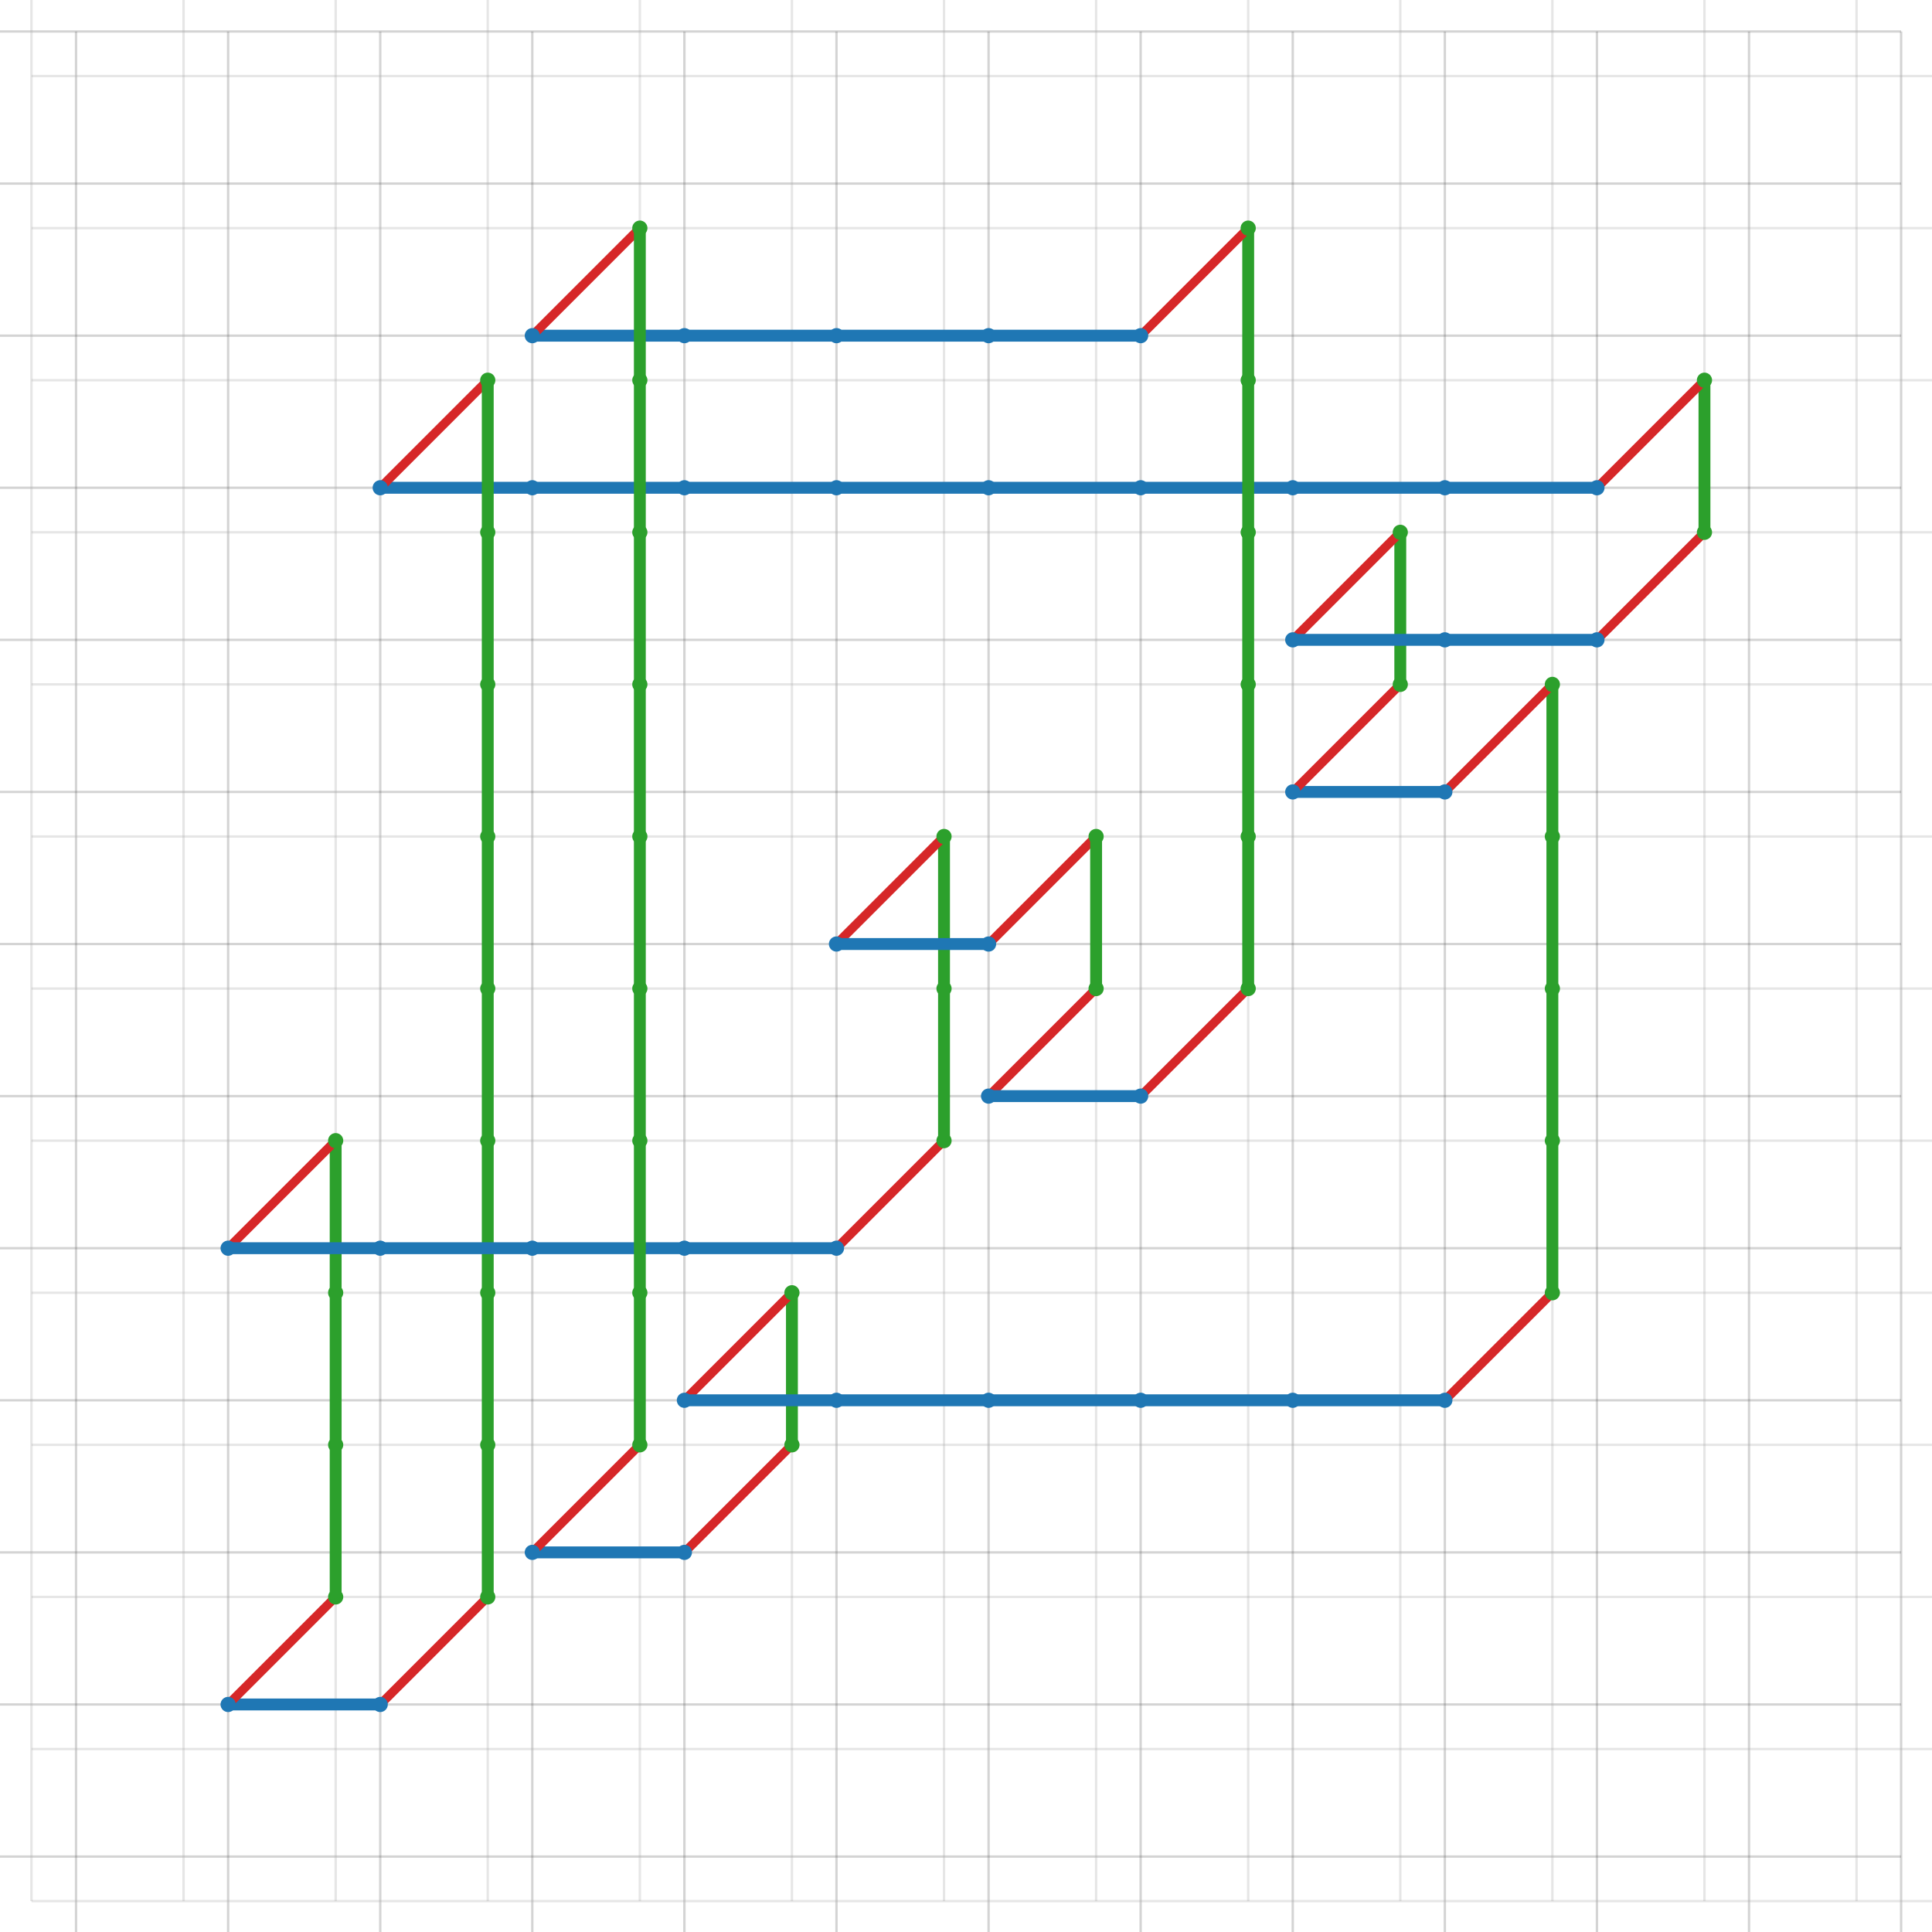
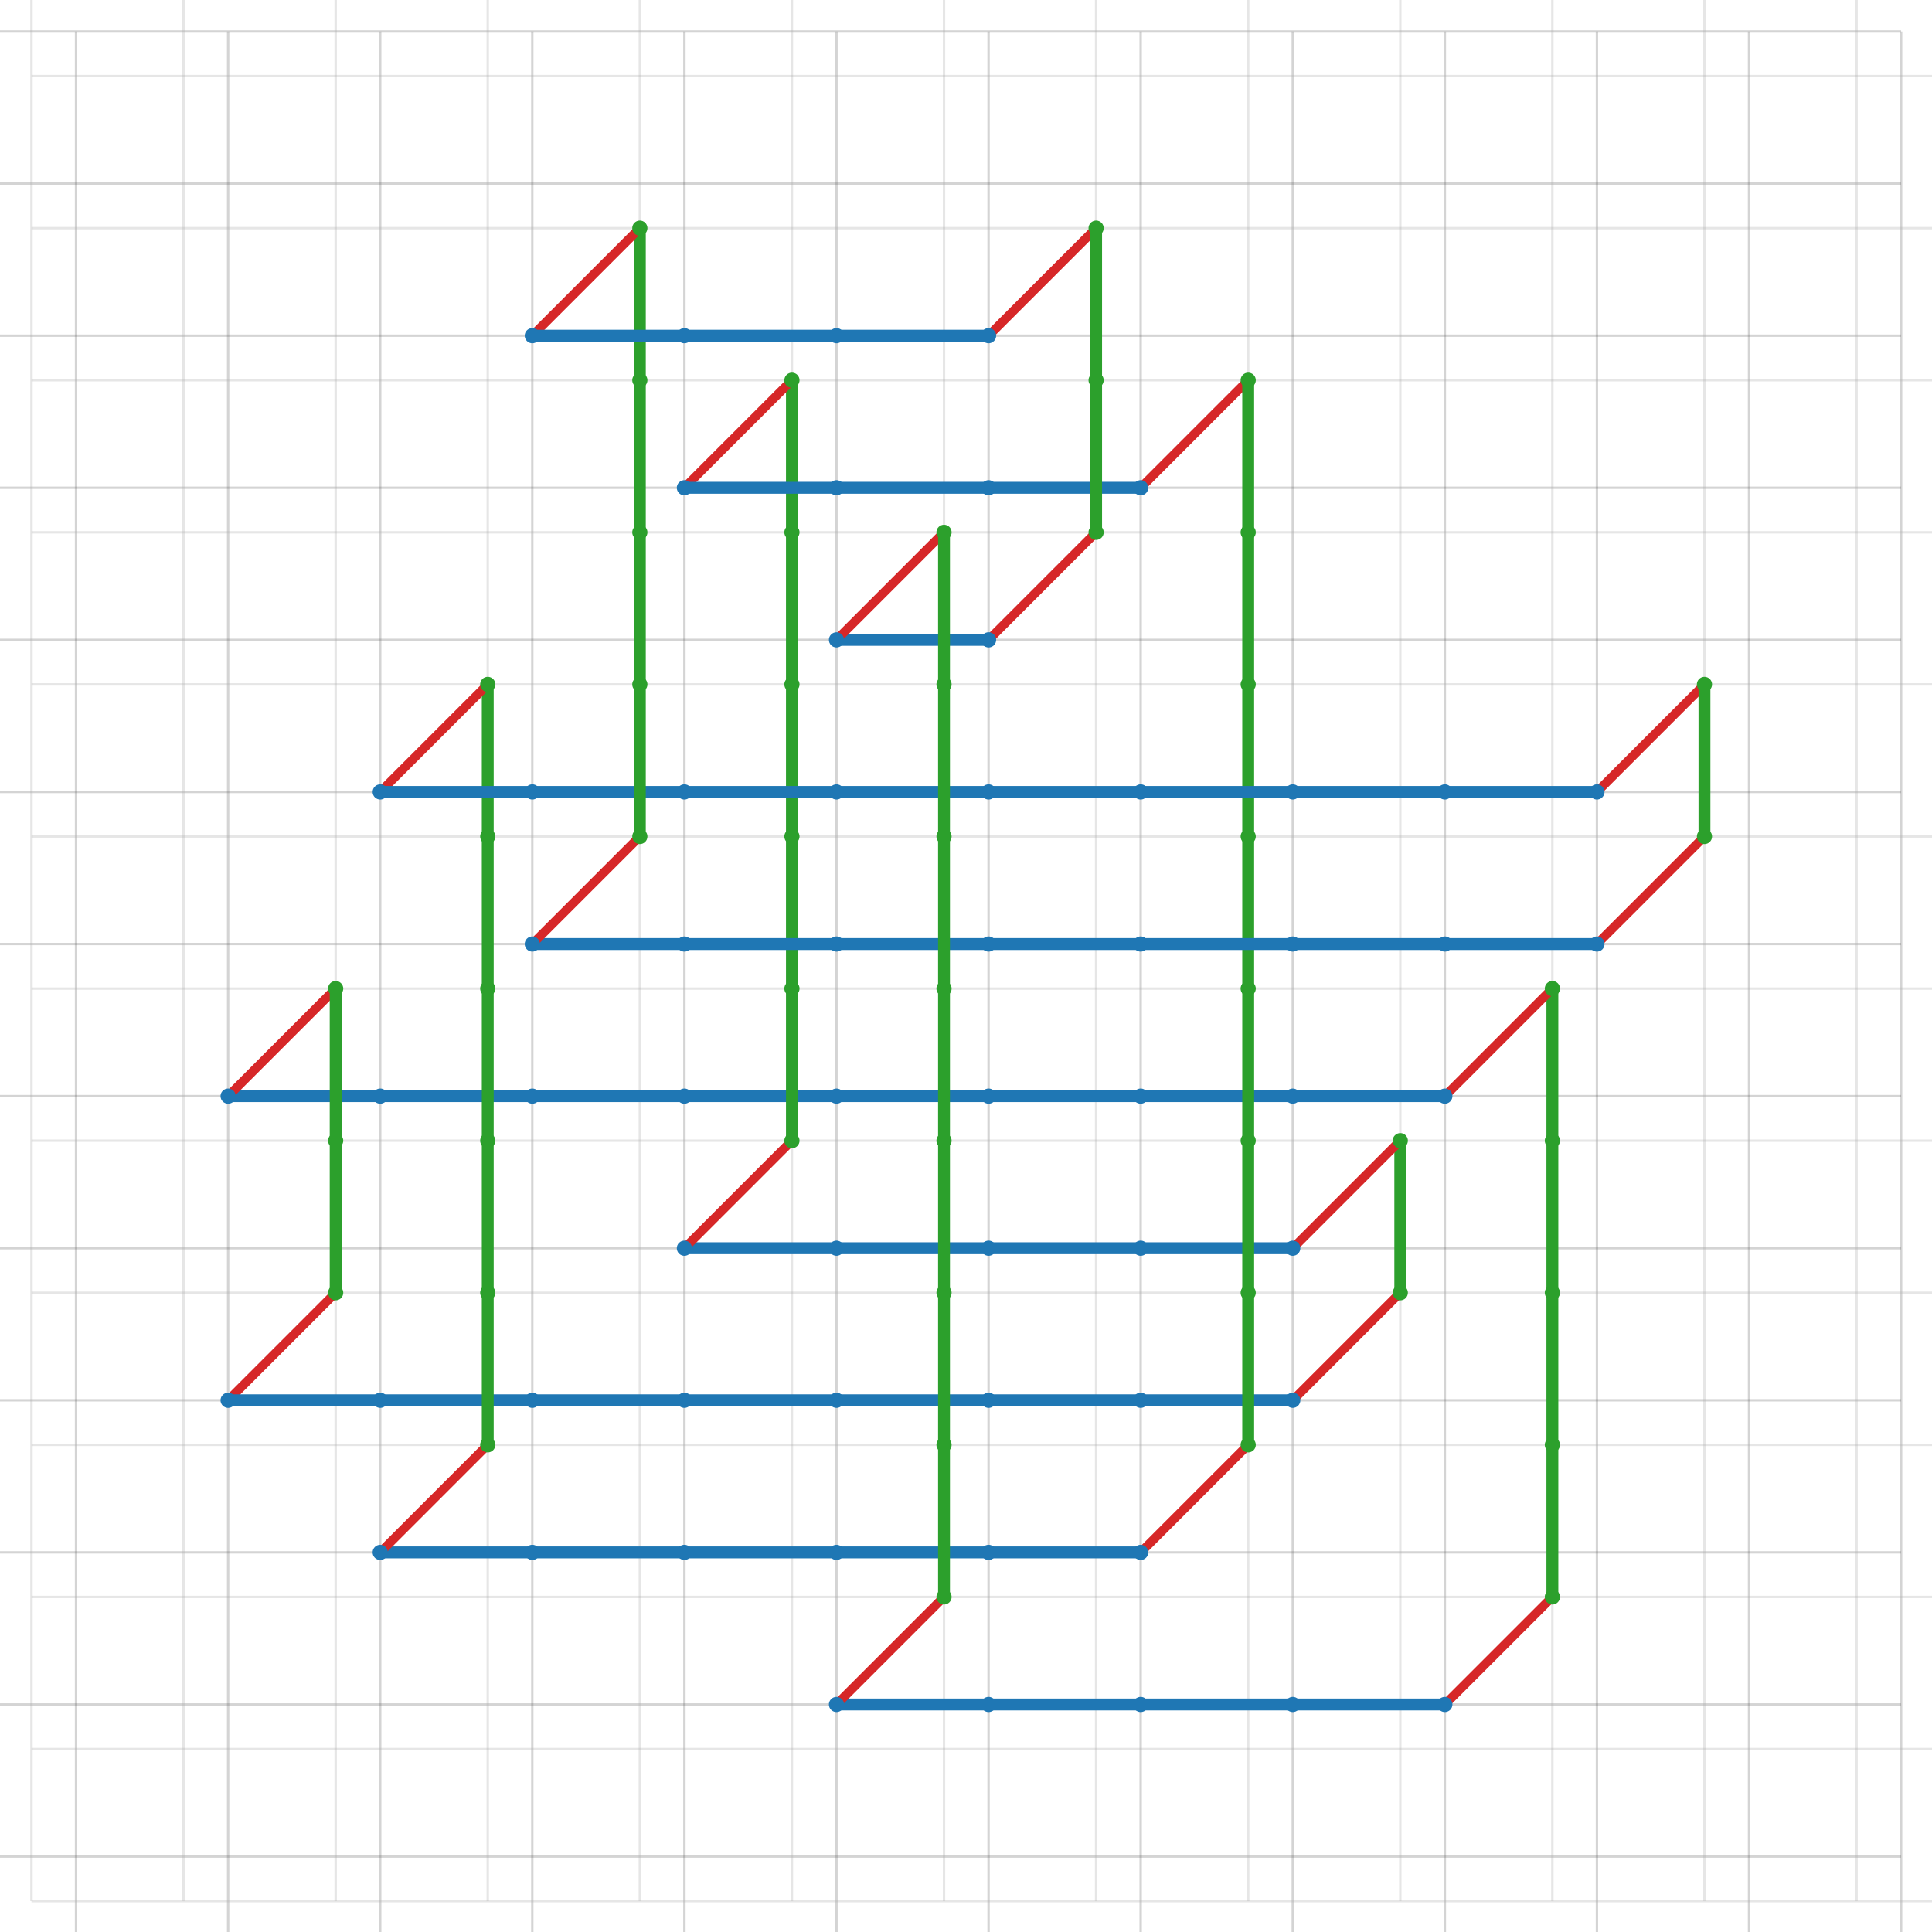
<svg xmlns="http://www.w3.org/2000/svg" width="813" height="813" viewBox="0 0 813 813">
  <rect width="100%" height="100%" fill="white" />
  <line x1="-32.00" y1="845.25" x2="-32.00" y2="13.25" stroke="#555" stroke-width="1" opacity="0.25" />
  <line x1="32.00" y1="845.25" x2="32.00" y2="13.25" stroke="#555" stroke-width="1" opacity="0.25" />
  <line x1="96.00" y1="845.25" x2="96.00" y2="13.25" stroke="#555" stroke-width="1" opacity="0.25" />
  <line x1="160.00" y1="845.25" x2="160.00" y2="13.25" stroke="#555" stroke-width="1" opacity="0.25" />
  <line x1="224.00" y1="845.25" x2="224.00" y2="13.25" stroke="#555" stroke-width="1" opacity="0.25" />
  <line x1="288.00" y1="845.25" x2="288.00" y2="13.25" stroke="#555" stroke-width="1" opacity="0.25" />
  <line x1="352.00" y1="845.25" x2="352.00" y2="13.25" stroke="#555" stroke-width="1" opacity="0.25" />
  <line x1="416.00" y1="845.25" x2="416.00" y2="13.25" stroke="#555" stroke-width="1" opacity="0.25" />
  <line x1="480.00" y1="845.25" x2="480.00" y2="13.25" stroke="#555" stroke-width="1" opacity="0.25" />
  <line x1="544.00" y1="845.25" x2="544.00" y2="13.25" stroke="#555" stroke-width="1" opacity="0.25" />
  <line x1="608.00" y1="845.25" x2="608.00" y2="13.25" stroke="#555" stroke-width="1" opacity="0.25" />
  <line x1="672.00" y1="845.25" x2="672.00" y2="13.25" stroke="#555" stroke-width="1" opacity="0.25" />
  <line x1="736.00" y1="845.25" x2="736.00" y2="13.25" stroke="#555" stroke-width="1" opacity="0.25" />
  <line x1="800.00" y1="845.25" x2="800.00" y2="13.25" stroke="#555" stroke-width="1" opacity="0.25" />
  <line x1="-32.00" y1="845.25" x2="800.00" y2="845.25" stroke="#555" stroke-width="1" opacity="0.25" />
  <line x1="-32.00" y1="781.25" x2="800.00" y2="781.25" stroke="#555" stroke-width="1" opacity="0.25" />
  <line x1="-32.00" y1="717.25" x2="800.00" y2="717.25" stroke="#555" stroke-width="1" opacity="0.25" />
  <line x1="-32.00" y1="653.25" x2="800.00" y2="653.25" stroke="#555" stroke-width="1" opacity="0.25" />
  <line x1="-32.00" y1="589.25" x2="800.00" y2="589.25" stroke="#555" stroke-width="1" opacity="0.25" />
  <line x1="-32.00" y1="525.25" x2="800.00" y2="525.25" stroke="#555" stroke-width="1" opacity="0.25" />
  <line x1="-32.00" y1="461.25" x2="800.00" y2="461.25" stroke="#555" stroke-width="1" opacity="0.25" />
  <line x1="-32.00" y1="397.25" x2="800.00" y2="397.25" stroke="#555" stroke-width="1" opacity="0.25" />
  <line x1="-32.00" y1="333.25" x2="800.00" y2="333.25" stroke="#555" stroke-width="1" opacity="0.25" />
  <line x1="-32.00" y1="269.25" x2="800.00" y2="269.25" stroke="#555" stroke-width="1" opacity="0.25" />
  <line x1="-32.00" y1="205.25" x2="800.00" y2="205.25" stroke="#555" stroke-width="1" opacity="0.25" />
  <line x1="-32.00" y1="141.25" x2="800.00" y2="141.25" stroke="#555" stroke-width="1" opacity="0.25" />
  <line x1="-32.00" y1="77.25" x2="800.00" y2="77.25" stroke="#555" stroke-width="1" opacity="0.25" />
  <line x1="-32.00" y1="13.25" x2="800.00" y2="13.25" stroke="#555" stroke-width="1" opacity="0.25" />
  <line x1="13.25" y1="800.00" x2="13.25" y2="-32.00" stroke="#aaa" stroke-width="1" opacity="0.30" />
  <line x1="77.25" y1="800.00" x2="77.25" y2="-32.00" stroke="#aaa" stroke-width="1" opacity="0.30" />
  <line x1="141.25" y1="800.00" x2="141.25" y2="-32.00" stroke="#aaa" stroke-width="1" opacity="0.30" />
  <line x1="205.25" y1="800.00" x2="205.25" y2="-32.00" stroke="#aaa" stroke-width="1" opacity="0.30" />
  <line x1="269.25" y1="800.00" x2="269.25" y2="-32.00" stroke="#aaa" stroke-width="1" opacity="0.30" />
  <line x1="333.25" y1="800.00" x2="333.25" y2="-32.00" stroke="#aaa" stroke-width="1" opacity="0.30" />
  <line x1="397.25" y1="800.00" x2="397.25" y2="-32.00" stroke="#aaa" stroke-width="1" opacity="0.30" />
  <line x1="461.25" y1="800.00" x2="461.25" y2="-32.00" stroke="#aaa" stroke-width="1" opacity="0.30" />
  <line x1="525.25" y1="800.00" x2="525.25" y2="-32.00" stroke="#aaa" stroke-width="1" opacity="0.30" />
  <line x1="589.25" y1="800.00" x2="589.25" y2="-32.00" stroke="#aaa" stroke-width="1" opacity="0.30" />
  <line x1="653.25" y1="800.00" x2="653.25" y2="-32.00" stroke="#aaa" stroke-width="1" opacity="0.30" />
  <line x1="717.25" y1="800.00" x2="717.25" y2="-32.00" stroke="#aaa" stroke-width="1" opacity="0.30" />
  <line x1="781.25" y1="800.00" x2="781.25" y2="-32.00" stroke="#aaa" stroke-width="1" opacity="0.30" />
  <line x1="845.25" y1="800.00" x2="845.25" y2="-32.00" stroke="#aaa" stroke-width="1" opacity="0.30" />
  <line x1="13.25" y1="800.00" x2="845.25" y2="800.00" stroke="#aaa" stroke-width="1" opacity="0.30" />
  <line x1="13.25" y1="736.00" x2="845.25" y2="736.00" stroke="#aaa" stroke-width="1" opacity="0.30" />
  <line x1="13.25" y1="672.00" x2="845.25" y2="672.00" stroke="#aaa" stroke-width="1" opacity="0.30" />
  <line x1="13.25" y1="608.00" x2="845.25" y2="608.00" stroke="#aaa" stroke-width="1" opacity="0.30" />
  <line x1="13.25" y1="544.00" x2="845.25" y2="544.00" stroke="#aaa" stroke-width="1" opacity="0.30" />
  <line x1="13.25" y1="480.00" x2="845.25" y2="480.00" stroke="#aaa" stroke-width="1" opacity="0.30" />
  <line x1="13.25" y1="416.00" x2="845.25" y2="416.00" stroke="#aaa" stroke-width="1" opacity="0.30" />
  <line x1="13.25" y1="352.00" x2="845.25" y2="352.00" stroke="#aaa" stroke-width="1" opacity="0.30" />
  <line x1="13.25" y1="288.00" x2="845.25" y2="288.00" stroke="#aaa" stroke-width="1" opacity="0.30" />
  <line x1="13.25" y1="224.00" x2="845.25" y2="224.00" stroke="#aaa" stroke-width="1" opacity="0.30" />
  <line x1="13.25" y1="160.00" x2="845.25" y2="160.00" stroke="#aaa" stroke-width="1" opacity="0.30" />
  <line x1="13.25" y1="96.00" x2="845.25" y2="96.00" stroke="#aaa" stroke-width="1" opacity="0.30" />
  <line x1="13.25" y1="32.00" x2="845.25" y2="32.00" stroke="#aaa" stroke-width="1" opacity="0.30" />
  <line x1="13.25" y1="-32.00" x2="845.25" y2="-32.00" stroke="#aaa" stroke-width="1" opacity="0.30" />
-   <line x1="224.00" y1="653.25" x2="288.00" y2="653.25" stroke="#1f77b4" stroke-width="5.00" stroke-linecap="round" />
-   <line x1="288.00" y1="653.25" x2="333.25" y2="608.00" stroke="#d62728" stroke-width="3.75" stroke-linecap="round" />
-   <line x1="333.25" y1="608.00" x2="333.25" y2="544.00" stroke="#2ca02c" stroke-width="5.00" stroke-linecap="round" />
-   <line x1="333.25" y1="544.00" x2="288.00" y2="589.25" stroke="#d62728" stroke-width="3.75" stroke-linecap="round" />
+   <line x1="352.00" y1="717.25" x2="416.00" y2="717.25" stroke="#1f77b4" stroke-width="5.00" stroke-linecap="round" />
+   <line x1="416.00" y1="717.25" x2="480.00" y2="717.25" stroke="#1f77b4" stroke-width="5.00" stroke-linecap="round" />
+   <line x1="480.00" y1="717.25" x2="544.00" y2="717.25" stroke="#1f77b4" stroke-width="5.00" stroke-linecap="round" />
+   <line x1="544.00" y1="717.25" x2="608.00" y2="717.25" stroke="#1f77b4" stroke-width="5.00" stroke-linecap="round" />
+   <line x1="608.00" y1="717.25" x2="653.25" y2="672.00" stroke="#d62728" stroke-width="3.75" stroke-linecap="round" />
+   <line x1="653.25" y1="672.00" x2="653.25" y2="608.00" stroke="#2ca02c" stroke-width="5.00" stroke-linecap="round" />
+   <line x1="653.25" y1="608.00" x2="653.25" y2="544.00" stroke="#2ca02c" stroke-width="5.00" stroke-linecap="round" />
+   <line x1="653.25" y1="544.00" x2="653.25" y2="480.00" stroke="#2ca02c" stroke-width="5.00" stroke-linecap="round" />
+   <line x1="653.25" y1="480.00" x2="653.25" y2="416.00" stroke="#2ca02c" stroke-width="5.00" stroke-linecap="round" />
+   <line x1="653.25" y1="416.00" x2="608.00" y2="461.25" stroke="#d62728" stroke-width="3.75" stroke-linecap="round" />
+   <line x1="608.00" y1="461.25" x2="544.00" y2="461.25" stroke="#1f77b4" stroke-width="5.00" stroke-linecap="round" />
+   <line x1="544.00" y1="461.25" x2="480.00" y2="461.25" stroke="#1f77b4" stroke-width="5.00" stroke-linecap="round" />
+   <line x1="480.00" y1="461.25" x2="416.00" y2="461.25" stroke="#1f77b4" stroke-width="5.00" stroke-linecap="round" />
+   <line x1="416.00" y1="461.25" x2="352.00" y2="461.25" stroke="#1f77b4" stroke-width="5.00" stroke-linecap="round" />
+   <line x1="352.00" y1="461.25" x2="288.00" y2="461.25" stroke="#1f77b4" stroke-width="5.00" stroke-linecap="round" />
+   <line x1="288.00" y1="461.25" x2="224.00" y2="461.25" stroke="#1f77b4" stroke-width="5.00" stroke-linecap="round" />
+   <line x1="224.00" y1="461.25" x2="160.00" y2="461.25" stroke="#1f77b4" stroke-width="5.00" stroke-linecap="round" />
+   <line x1="160.00" y1="461.25" x2="96.00" y2="461.25" stroke="#1f77b4" stroke-width="5.00" stroke-linecap="round" />
+   <line x1="96.00" y1="461.25" x2="141.25" y2="416.00" stroke="#d62728" stroke-width="3.75" stroke-linecap="round" />
+   <line x1="141.25" y1="416.00" x2="141.25" y2="480.00" stroke="#2ca02c" stroke-width="5.00" stroke-linecap="round" />
+   <line x1="141.25" y1="480.00" x2="141.25" y2="544.00" stroke="#2ca02c" stroke-width="5.00" stroke-linecap="round" />
+   <line x1="141.25" y1="544.00" x2="96.00" y2="589.25" stroke="#d62728" stroke-width="3.75" stroke-linecap="round" />
+   <line x1="96.00" y1="589.25" x2="160.00" y2="589.25" stroke="#1f77b4" stroke-width="5.00" stroke-linecap="round" />
+   <line x1="160.00" y1="589.25" x2="224.00" y2="589.25" stroke="#1f77b4" stroke-width="5.00" stroke-linecap="round" />
+   <line x1="224.00" y1="589.25" x2="288.00" y2="589.25" stroke="#1f77b4" stroke-width="5.00" stroke-linecap="round" />
  <line x1="288.00" y1="589.25" x2="352.00" y2="589.25" stroke="#1f77b4" stroke-width="5.00" stroke-linecap="round" />
  <line x1="352.00" y1="589.25" x2="416.00" y2="589.25" stroke="#1f77b4" stroke-width="5.00" stroke-linecap="round" />
  <line x1="416.00" y1="589.25" x2="480.00" y2="589.25" stroke="#1f77b4" stroke-width="5.00" stroke-linecap="round" />
  <line x1="480.00" y1="589.25" x2="544.00" y2="589.25" stroke="#1f77b4" stroke-width="5.00" stroke-linecap="round" />
-   <line x1="544.00" y1="589.25" x2="608.00" y2="589.25" stroke="#1f77b4" stroke-width="5.00" stroke-linecap="round" />
-   <line x1="608.00" y1="589.25" x2="653.25" y2="544.00" stroke="#d62728" stroke-width="3.75" stroke-linecap="round" />
-   <line x1="653.25" y1="544.00" x2="653.25" y2="480.00" stroke="#2ca02c" stroke-width="5.00" stroke-linecap="round" />
-   <line x1="653.25" y1="480.00" x2="653.25" y2="416.00" stroke="#2ca02c" stroke-width="5.00" stroke-linecap="round" />
-   <line x1="653.25" y1="416.00" x2="653.25" y2="352.00" stroke="#2ca02c" stroke-width="5.00" stroke-linecap="round" />
-   <line x1="653.25" y1="352.00" x2="653.25" y2="288.00" stroke="#2ca02c" stroke-width="5.00" stroke-linecap="round" />
-   <line x1="653.25" y1="288.00" x2="608.00" y2="333.25" stroke="#d62728" stroke-width="3.75" stroke-linecap="round" />
-   <line x1="608.00" y1="333.25" x2="544.00" y2="333.25" stroke="#1f77b4" stroke-width="5.00" stroke-linecap="round" />
-   <line x1="544.00" y1="333.25" x2="589.25" y2="288.00" stroke="#d62728" stroke-width="3.75" stroke-linecap="round" />
-   <line x1="589.25" y1="288.00" x2="589.25" y2="224.00" stroke="#2ca02c" stroke-width="5.00" stroke-linecap="round" />
-   <line x1="589.25" y1="224.00" x2="544.00" y2="269.25" stroke="#d62728" stroke-width="3.75" stroke-linecap="round" />
-   <line x1="544.00" y1="269.25" x2="608.00" y2="269.25" stroke="#1f77b4" stroke-width="5.00" stroke-linecap="round" />
-   <line x1="608.00" y1="269.25" x2="672.00" y2="269.25" stroke="#1f77b4" stroke-width="5.00" stroke-linecap="round" />
-   <line x1="672.00" y1="269.25" x2="717.25" y2="224.00" stroke="#d62728" stroke-width="3.75" stroke-linecap="round" />
-   <line x1="717.25" y1="224.00" x2="717.25" y2="160.00" stroke="#2ca02c" stroke-width="5.00" stroke-linecap="round" />
-   <line x1="717.25" y1="160.00" x2="672.00" y2="205.25" stroke="#d62728" stroke-width="3.75" stroke-linecap="round" />
-   <line x1="672.00" y1="205.25" x2="608.00" y2="205.25" stroke="#1f77b4" stroke-width="5.00" stroke-linecap="round" />
-   <line x1="608.00" y1="205.25" x2="544.00" y2="205.25" stroke="#1f77b4" stroke-width="5.00" stroke-linecap="round" />
-   <line x1="544.00" y1="205.25" x2="480.00" y2="205.25" stroke="#1f77b4" stroke-width="5.00" stroke-linecap="round" />
-   <line x1="480.00" y1="205.25" x2="416.00" y2="205.25" stroke="#1f77b4" stroke-width="5.00" stroke-linecap="round" />
-   <line x1="416.00" y1="205.25" x2="352.00" y2="205.25" stroke="#1f77b4" stroke-width="5.00" stroke-linecap="round" />
-   <line x1="352.00" y1="205.25" x2="288.00" y2="205.25" stroke="#1f77b4" stroke-width="5.00" stroke-linecap="round" />
-   <line x1="288.00" y1="205.25" x2="224.00" y2="205.25" stroke="#1f77b4" stroke-width="5.00" stroke-linecap="round" />
-   <line x1="224.00" y1="205.25" x2="160.00" y2="205.25" stroke="#1f77b4" stroke-width="5.00" stroke-linecap="round" />
-   <line x1="160.00" y1="205.25" x2="205.25" y2="160.00" stroke="#d62728" stroke-width="3.75" stroke-linecap="round" />
-   <line x1="205.25" y1="160.00" x2="205.25" y2="224.00" stroke="#2ca02c" stroke-width="5.00" stroke-linecap="round" />
-   <line x1="205.25" y1="224.00" x2="205.25" y2="288.00" stroke="#2ca02c" stroke-width="5.00" stroke-linecap="round" />
-   <line x1="205.25" y1="288.00" x2="205.25" y2="352.00" stroke="#2ca02c" stroke-width="5.00" stroke-linecap="round" />
-   <line x1="205.25" y1="352.00" x2="205.25" y2="416.00" stroke="#2ca02c" stroke-width="5.00" stroke-linecap="round" />
-   <line x1="205.25" y1="416.00" x2="205.25" y2="480.00" stroke="#2ca02c" stroke-width="5.00" stroke-linecap="round" />
-   <line x1="205.25" y1="480.00" x2="205.25" y2="544.00" stroke="#2ca02c" stroke-width="5.00" stroke-linecap="round" />
-   <line x1="205.25" y1="544.00" x2="205.25" y2="608.00" stroke="#2ca02c" stroke-width="5.00" stroke-linecap="round" />
-   <line x1="205.25" y1="608.00" x2="205.25" y2="672.00" stroke="#2ca02c" stroke-width="5.00" stroke-linecap="round" />
-   <line x1="205.25" y1="672.00" x2="160.00" y2="717.25" stroke="#d62728" stroke-width="3.75" stroke-linecap="round" />
-   <line x1="160.00" y1="717.25" x2="96.00" y2="717.25" stroke="#1f77b4" stroke-width="5.00" stroke-linecap="round" />
-   <line x1="96.00" y1="717.25" x2="141.25" y2="672.00" stroke="#d62728" stroke-width="3.75" stroke-linecap="round" />
-   <line x1="141.25" y1="672.00" x2="141.25" y2="608.00" stroke="#2ca02c" stroke-width="5.00" stroke-linecap="round" />
-   <line x1="141.25" y1="608.00" x2="141.25" y2="544.00" stroke="#2ca02c" stroke-width="5.00" stroke-linecap="round" />
-   <line x1="141.25" y1="544.00" x2="141.25" y2="480.00" stroke="#2ca02c" stroke-width="5.00" stroke-linecap="round" />
-   <line x1="141.25" y1="480.00" x2="96.00" y2="525.25" stroke="#d62728" stroke-width="3.75" stroke-linecap="round" />
-   <line x1="96.00" y1="525.25" x2="160.00" y2="525.25" stroke="#1f77b4" stroke-width="5.00" stroke-linecap="round" />
-   <line x1="160.00" y1="525.25" x2="224.00" y2="525.25" stroke="#1f77b4" stroke-width="5.00" stroke-linecap="round" />
-   <line x1="224.00" y1="525.25" x2="288.00" y2="525.25" stroke="#1f77b4" stroke-width="5.00" stroke-linecap="round" />
-   <line x1="288.00" y1="525.25" x2="352.00" y2="525.25" stroke="#1f77b4" stroke-width="5.00" stroke-linecap="round" />
-   <line x1="352.00" y1="525.25" x2="397.25" y2="480.00" stroke="#d62728" stroke-width="3.75" stroke-linecap="round" />
-   <line x1="397.25" y1="480.00" x2="397.25" y2="416.00" stroke="#2ca02c" stroke-width="5.00" stroke-linecap="round" />
-   <line x1="397.25" y1="416.00" x2="397.25" y2="352.00" stroke="#2ca02c" stroke-width="5.00" stroke-linecap="round" />
-   <line x1="397.25" y1="352.00" x2="352.00" y2="397.25" stroke="#d62728" stroke-width="3.75" stroke-linecap="round" />
-   <line x1="352.00" y1="397.25" x2="416.00" y2="397.25" stroke="#1f77b4" stroke-width="5.00" stroke-linecap="round" />
-   <line x1="416.00" y1="397.25" x2="461.25" y2="352.00" stroke="#d62728" stroke-width="3.75" stroke-linecap="round" />
-   <line x1="461.25" y1="352.00" x2="461.25" y2="416.00" stroke="#2ca02c" stroke-width="5.00" stroke-linecap="round" />
-   <line x1="461.25" y1="416.00" x2="416.00" y2="461.25" stroke="#d62728" stroke-width="3.75" stroke-linecap="round" />
-   <line x1="416.00" y1="461.25" x2="480.00" y2="461.25" stroke="#1f77b4" stroke-width="5.00" stroke-linecap="round" />
-   <line x1="480.00" y1="461.25" x2="525.25" y2="416.00" stroke="#d62728" stroke-width="3.75" stroke-linecap="round" />
-   <line x1="525.25" y1="416.00" x2="525.25" y2="352.00" stroke="#2ca02c" stroke-width="5.00" stroke-linecap="round" />
-   <line x1="525.25" y1="352.00" x2="525.25" y2="288.00" stroke="#2ca02c" stroke-width="5.00" stroke-linecap="round" />
-   <line x1="525.25" y1="288.00" x2="525.25" y2="224.00" stroke="#2ca02c" stroke-width="5.00" stroke-linecap="round" />
-   <line x1="525.25" y1="224.00" x2="525.25" y2="160.00" stroke="#2ca02c" stroke-width="5.00" stroke-linecap="round" />
-   <line x1="525.25" y1="160.00" x2="525.25" y2="96.00" stroke="#2ca02c" stroke-width="5.00" stroke-linecap="round" />
-   <line x1="525.25" y1="96.00" x2="480.00" y2="141.25" stroke="#d62728" stroke-width="3.75" stroke-linecap="round" />
-   <line x1="480.00" y1="141.25" x2="416.00" y2="141.25" stroke="#1f77b4" stroke-width="5.00" stroke-linecap="round" />
-   <line x1="416.00" y1="141.25" x2="352.00" y2="141.25" stroke="#1f77b4" stroke-width="5.00" stroke-linecap="round" />
-   <line x1="352.00" y1="141.25" x2="288.00" y2="141.25" stroke="#1f77b4" stroke-width="5.00" stroke-linecap="round" />
-   <line x1="288.00" y1="141.25" x2="224.00" y2="141.25" stroke="#1f77b4" stroke-width="5.00" stroke-linecap="round" />
-   <line x1="224.00" y1="141.25" x2="269.25" y2="96.00" stroke="#d62728" stroke-width="3.75" stroke-linecap="round" />
-   <line x1="269.25" y1="96.00" x2="269.25" y2="160.00" stroke="#2ca02c" stroke-width="5.00" stroke-linecap="round" />
-   <line x1="269.25" y1="160.00" x2="269.25" y2="224.00" stroke="#2ca02c" stroke-width="5.00" stroke-linecap="round" />
-   <line x1="269.25" y1="224.00" x2="269.25" y2="288.00" stroke="#2ca02c" stroke-width="5.00" stroke-linecap="round" />
-   <line x1="269.25" y1="288.00" x2="269.25" y2="352.00" stroke="#2ca02c" stroke-width="5.00" stroke-linecap="round" />
-   <line x1="269.25" y1="352.00" x2="269.25" y2="416.00" stroke="#2ca02c" stroke-width="5.00" stroke-linecap="round" />
-   <line x1="269.25" y1="416.00" x2="269.25" y2="480.00" stroke="#2ca02c" stroke-width="5.00" stroke-linecap="round" />
-   <line x1="269.25" y1="480.00" x2="269.25" y2="544.00" stroke="#2ca02c" stroke-width="5.00" stroke-linecap="round" />
-   <line x1="269.25" y1="544.00" x2="269.25" y2="608.00" stroke="#2ca02c" stroke-width="5.00" stroke-linecap="round" />
-   <line x1="269.25" y1="608.00" x2="224.00" y2="653.25" stroke="#d62728" stroke-width="3.75" stroke-linecap="round" />
-   <circle cx="224.00" cy="653.25" r="3.2" fill="#1f77b4" />
-   <circle cx="288.00" cy="653.25" r="3.2" fill="#1f77b4" />
-   <circle cx="333.25" cy="608.00" r="3.2" fill="#2ca02c" />
-   <circle cx="333.25" cy="544.00" r="3.2" fill="#2ca02c" />
+   <line x1="544.00" y1="589.25" x2="589.25" y2="544.00" stroke="#d62728" stroke-width="3.75" stroke-linecap="round" />
+   <line x1="589.25" y1="544.00" x2="589.25" y2="480.00" stroke="#2ca02c" stroke-width="5.00" stroke-linecap="round" />
+   <line x1="589.25" y1="480.00" x2="544.00" y2="525.25" stroke="#d62728" stroke-width="3.75" stroke-linecap="round" />
+   <line x1="544.00" y1="525.25" x2="480.00" y2="525.25" stroke="#1f77b4" stroke-width="5.00" stroke-linecap="round" />
+   <line x1="480.00" y1="525.25" x2="416.00" y2="525.25" stroke="#1f77b4" stroke-width="5.00" stroke-linecap="round" />
+   <line x1="416.00" y1="525.25" x2="352.00" y2="525.25" stroke="#1f77b4" stroke-width="5.00" stroke-linecap="round" />
+   <line x1="352.00" y1="525.25" x2="288.00" y2="525.25" stroke="#1f77b4" stroke-width="5.00" stroke-linecap="round" />
+   <line x1="288.00" y1="525.25" x2="333.25" y2="480.00" stroke="#d62728" stroke-width="3.75" stroke-linecap="round" />
+   <line x1="333.25" y1="480.00" x2="333.25" y2="416.00" stroke="#2ca02c" stroke-width="5.00" stroke-linecap="round" />
+   <line x1="333.25" y1="416.00" x2="333.25" y2="352.00" stroke="#2ca02c" stroke-width="5.00" stroke-linecap="round" />
+   <line x1="333.25" y1="352.00" x2="333.25" y2="288.00" stroke="#2ca02c" stroke-width="5.00" stroke-linecap="round" />
+   <line x1="333.25" y1="288.00" x2="333.25" y2="224.00" stroke="#2ca02c" stroke-width="5.00" stroke-linecap="round" />
+   <line x1="333.25" y1="224.00" x2="333.25" y2="160.00" stroke="#2ca02c" stroke-width="5.00" stroke-linecap="round" />
+   <line x1="333.25" y1="160.00" x2="288.00" y2="205.25" stroke="#d62728" stroke-width="3.75" stroke-linecap="round" />
+   <line x1="288.00" y1="205.25" x2="352.00" y2="205.25" stroke="#1f77b4" stroke-width="5.00" stroke-linecap="round" />
+   <line x1="352.00" y1="205.25" x2="416.00" y2="205.25" stroke="#1f77b4" stroke-width="5.00" stroke-linecap="round" />
+   <line x1="416.00" y1="205.25" x2="480.00" y2="205.25" stroke="#1f77b4" stroke-width="5.00" stroke-linecap="round" />
+   <line x1="480.00" y1="205.25" x2="525.25" y2="160.00" stroke="#d62728" stroke-width="3.75" stroke-linecap="round" />
+   <line x1="525.25" y1="160.00" x2="525.25" y2="224.00" stroke="#2ca02c" stroke-width="5.00" stroke-linecap="round" />
+   <line x1="525.25" y1="224.00" x2="525.25" y2="288.00" stroke="#2ca02c" stroke-width="5.00" stroke-linecap="round" />
+   <line x1="525.25" y1="288.00" x2="525.25" y2="352.00" stroke="#2ca02c" stroke-width="5.00" stroke-linecap="round" />
+   <line x1="525.25" y1="352.00" x2="525.25" y2="416.00" stroke="#2ca02c" stroke-width="5.00" stroke-linecap="round" />
+   <line x1="525.25" y1="416.00" x2="525.25" y2="480.00" stroke="#2ca02c" stroke-width="5.00" stroke-linecap="round" />
+   <line x1="525.25" y1="480.00" x2="525.25" y2="544.00" stroke="#2ca02c" stroke-width="5.00" stroke-linecap="round" />
+   <line x1="525.25" y1="544.00" x2="525.25" y2="608.00" stroke="#2ca02c" stroke-width="5.00" stroke-linecap="round" />
+   <line x1="525.25" y1="608.00" x2="480.00" y2="653.25" stroke="#d62728" stroke-width="3.75" stroke-linecap="round" />
+   <line x1="480.00" y1="653.25" x2="416.00" y2="653.25" stroke="#1f77b4" stroke-width="5.00" stroke-linecap="round" />
+   <line x1="416.00" y1="653.25" x2="352.00" y2="653.25" stroke="#1f77b4" stroke-width="5.00" stroke-linecap="round" />
+   <line x1="352.00" y1="653.25" x2="288.00" y2="653.25" stroke="#1f77b4" stroke-width="5.00" stroke-linecap="round" />
+   <line x1="288.00" y1="653.25" x2="224.00" y2="653.25" stroke="#1f77b4" stroke-width="5.00" stroke-linecap="round" />
+   <line x1="224.00" y1="653.25" x2="160.00" y2="653.25" stroke="#1f77b4" stroke-width="5.00" stroke-linecap="round" />
+   <line x1="160.00" y1="653.25" x2="205.25" y2="608.00" stroke="#d62728" stroke-width="3.75" stroke-linecap="round" />
+   <line x1="205.25" y1="608.00" x2="205.25" y2="544.00" stroke="#2ca02c" stroke-width="5.00" stroke-linecap="round" />
+   <line x1="205.25" y1="544.00" x2="205.25" y2="480.00" stroke="#2ca02c" stroke-width="5.00" stroke-linecap="round" />
+   <line x1="205.25" y1="480.00" x2="205.25" y2="416.00" stroke="#2ca02c" stroke-width="5.00" stroke-linecap="round" />
+   <line x1="205.25" y1="416.00" x2="205.25" y2="352.00" stroke="#2ca02c" stroke-width="5.00" stroke-linecap="round" />
+   <line x1="205.25" y1="352.00" x2="205.25" y2="288.00" stroke="#2ca02c" stroke-width="5.00" stroke-linecap="round" />
+   <line x1="205.25" y1="288.00" x2="160.00" y2="333.25" stroke="#d62728" stroke-width="3.75" stroke-linecap="round" />
+   <line x1="160.00" y1="333.25" x2="224.00" y2="333.25" stroke="#1f77b4" stroke-width="5.00" stroke-linecap="round" />
+   <line x1="224.00" y1="333.25" x2="288.00" y2="333.25" stroke="#1f77b4" stroke-width="5.00" stroke-linecap="round" />
+   <line x1="288.00" y1="333.25" x2="352.00" y2="333.25" stroke="#1f77b4" stroke-width="5.00" stroke-linecap="round" />
+   <line x1="352.00" y1="333.25" x2="416.00" y2="333.25" stroke="#1f77b4" stroke-width="5.00" stroke-linecap="round" />
+   <line x1="416.00" y1="333.25" x2="480.00" y2="333.25" stroke="#1f77b4" stroke-width="5.00" stroke-linecap="round" />
+   <line x1="480.00" y1="333.25" x2="544.00" y2="333.25" stroke="#1f77b4" stroke-width="5.00" stroke-linecap="round" />
+   <line x1="544.00" y1="333.25" x2="608.00" y2="333.25" stroke="#1f77b4" stroke-width="5.00" stroke-linecap="round" />
+   <line x1="608.00" y1="333.25" x2="672.00" y2="333.25" stroke="#1f77b4" stroke-width="5.00" stroke-linecap="round" />
+   <line x1="672.00" y1="333.25" x2="717.25" y2="288.00" stroke="#d62728" stroke-width="3.75" stroke-linecap="round" />
+   <line x1="717.25" y1="288.00" x2="717.25" y2="352.00" stroke="#2ca02c" stroke-width="5.00" stroke-linecap="round" />
+   <line x1="717.25" y1="352.00" x2="672.00" y2="397.25" stroke="#d62728" stroke-width="3.75" stroke-linecap="round" />
+   <line x1="672.00" y1="397.25" x2="608.00" y2="397.25" stroke="#1f77b4" stroke-width="5.00" stroke-linecap="round" />
+   <line x1="608.00" y1="397.25" x2="544.00" y2="397.25" stroke="#1f77b4" stroke-width="5.00" stroke-linecap="round" />
+   <line x1="544.00" y1="397.25" x2="480.00" y2="397.25" stroke="#1f77b4" stroke-width="5.00" stroke-linecap="round" />
+   <line x1="480.00" y1="397.25" x2="416.00" y2="397.25" stroke="#1f77b4" stroke-width="5.00" stroke-linecap="round" />
+   <line x1="416.00" y1="397.25" x2="352.00" y2="397.25" stroke="#1f77b4" stroke-width="5.00" stroke-linecap="round" />
+   <line x1="352.00" y1="397.25" x2="288.00" y2="397.25" stroke="#1f77b4" stroke-width="5.00" stroke-linecap="round" />
+   <line x1="288.00" y1="397.25" x2="224.00" y2="397.25" stroke="#1f77b4" stroke-width="5.00" stroke-linecap="round" />
+   <line x1="224.00" y1="397.25" x2="269.25" y2="352.00" stroke="#d62728" stroke-width="3.75" stroke-linecap="round" />
+   <line x1="269.25" y1="352.00" x2="269.25" y2="288.00" stroke="#2ca02c" stroke-width="5.00" stroke-linecap="round" />
+   <line x1="269.25" y1="288.00" x2="269.25" y2="224.00" stroke="#2ca02c" stroke-width="5.00" stroke-linecap="round" />
+   <line x1="269.25" y1="224.00" x2="269.25" y2="160.00" stroke="#2ca02c" stroke-width="5.00" stroke-linecap="round" />
+   <line x1="269.25" y1="160.00" x2="269.25" y2="96.00" stroke="#2ca02c" stroke-width="5.00" stroke-linecap="round" />
+   <line x1="269.25" y1="96.00" x2="224.00" y2="141.25" stroke="#d62728" stroke-width="3.75" stroke-linecap="round" />
+   <line x1="224.00" y1="141.25" x2="288.00" y2="141.25" stroke="#1f77b4" stroke-width="5.00" stroke-linecap="round" />
+   <line x1="288.00" y1="141.25" x2="352.00" y2="141.25" stroke="#1f77b4" stroke-width="5.00" stroke-linecap="round" />
+   <line x1="352.00" y1="141.25" x2="416.00" y2="141.25" stroke="#1f77b4" stroke-width="5.00" stroke-linecap="round" />
+   <line x1="416.00" y1="141.25" x2="461.25" y2="96.00" stroke="#d62728" stroke-width="3.75" stroke-linecap="round" />
+   <line x1="461.25" y1="96.00" x2="461.25" y2="160.00" stroke="#2ca02c" stroke-width="5.00" stroke-linecap="round" />
+   <line x1="461.25" y1="160.00" x2="461.25" y2="224.00" stroke="#2ca02c" stroke-width="5.00" stroke-linecap="round" />
+   <line x1="461.25" y1="224.00" x2="416.00" y2="269.25" stroke="#d62728" stroke-width="3.75" stroke-linecap="round" />
+   <line x1="416.00" y1="269.25" x2="352.00" y2="269.25" stroke="#1f77b4" stroke-width="5.00" stroke-linecap="round" />
+   <line x1="352.00" y1="269.25" x2="397.25" y2="224.00" stroke="#d62728" stroke-width="3.75" stroke-linecap="round" />
+   <line x1="397.25" y1="224.00" x2="397.25" y2="288.00" stroke="#2ca02c" stroke-width="5.00" stroke-linecap="round" />
+   <line x1="397.25" y1="288.00" x2="397.25" y2="352.00" stroke="#2ca02c" stroke-width="5.00" stroke-linecap="round" />
+   <line x1="397.25" y1="352.00" x2="397.25" y2="416.00" stroke="#2ca02c" stroke-width="5.00" stroke-linecap="round" />
+   <line x1="397.25" y1="416.00" x2="397.25" y2="480.00" stroke="#2ca02c" stroke-width="5.00" stroke-linecap="round" />
+   <line x1="397.25" y1="480.00" x2="397.25" y2="544.00" stroke="#2ca02c" stroke-width="5.00" stroke-linecap="round" />
+   <line x1="397.25" y1="544.00" x2="397.25" y2="608.00" stroke="#2ca02c" stroke-width="5.00" stroke-linecap="round" />
+   <line x1="397.25" y1="608.00" x2="397.25" y2="672.00" stroke="#2ca02c" stroke-width="5.00" stroke-linecap="round" />
+   <line x1="397.25" y1="672.00" x2="352.00" y2="717.25" stroke="#d62728" stroke-width="3.75" stroke-linecap="round" />
+   <circle cx="352.00" cy="717.25" r="3.2" fill="#1f77b4" />
+   <circle cx="416.00" cy="717.25" r="3.2" fill="#1f77b4" />
+   <circle cx="480.00" cy="717.25" r="3.2" fill="#1f77b4" />
+   <circle cx="544.00" cy="717.25" r="3.2" fill="#1f77b4" />
+   <circle cx="608.00" cy="717.25" r="3.2" fill="#1f77b4" />
+   <circle cx="653.25" cy="672.00" r="3.2" fill="#2ca02c" />
+   <circle cx="653.25" cy="608.00" r="3.2" fill="#2ca02c" />
+   <circle cx="653.25" cy="544.00" r="3.2" fill="#2ca02c" />
+   <circle cx="653.25" cy="480.00" r="3.2" fill="#2ca02c" />
+   <circle cx="653.25" cy="416.00" r="3.2" fill="#2ca02c" />
+   <circle cx="608.00" cy="461.25" r="3.2" fill="#1f77b4" />
+   <circle cx="544.00" cy="461.25" r="3.2" fill="#1f77b4" />
+   <circle cx="480.00" cy="461.25" r="3.2" fill="#1f77b4" />
+   <circle cx="416.00" cy="461.25" r="3.2" fill="#1f77b4" />
+   <circle cx="352.00" cy="461.25" r="3.2" fill="#1f77b4" />
+   <circle cx="288.00" cy="461.25" r="3.2" fill="#1f77b4" />
+   <circle cx="224.00" cy="461.25" r="3.2" fill="#1f77b4" />
+   <circle cx="160.00" cy="461.25" r="3.2" fill="#1f77b4" />
+   <circle cx="96.00" cy="461.25" r="3.2" fill="#1f77b4" />
+   <circle cx="141.25" cy="416.00" r="3.2" fill="#2ca02c" />
+   <circle cx="141.25" cy="480.00" r="3.2" fill="#2ca02c" />
+   <circle cx="141.25" cy="544.00" r="3.2" fill="#2ca02c" />
+   <circle cx="96.00" cy="589.25" r="3.2" fill="#1f77b4" />
+   <circle cx="160.00" cy="589.25" r="3.2" fill="#1f77b4" />
+   <circle cx="224.00" cy="589.25" r="3.2" fill="#1f77b4" />
  <circle cx="288.00" cy="589.25" r="3.2" fill="#1f77b4" />
  <circle cx="352.00" cy="589.25" r="3.2" fill="#1f77b4" />
  <circle cx="416.00" cy="589.25" r="3.2" fill="#1f77b4" />
  <circle cx="480.00" cy="589.25" r="3.2" fill="#1f77b4" />
  <circle cx="544.00" cy="589.25" r="3.2" fill="#1f77b4" />
-   <circle cx="608.00" cy="589.25" r="3.2" fill="#1f77b4" />
-   <circle cx="653.25" cy="544.00" r="3.2" fill="#2ca02c" />
-   <circle cx="653.25" cy="480.00" r="3.2" fill="#2ca02c" />
-   <circle cx="653.25" cy="416.00" r="3.2" fill="#2ca02c" />
-   <circle cx="653.25" cy="352.00" r="3.2" fill="#2ca02c" />
-   <circle cx="653.25" cy="288.00" r="3.2" fill="#2ca02c" />
+   <circle cx="589.25" cy="544.00" r="3.2" fill="#2ca02c" />
+   <circle cx="589.25" cy="480.00" r="3.2" fill="#2ca02c" />
+   <circle cx="544.00" cy="525.25" r="3.2" fill="#1f77b4" />
+   <circle cx="480.00" cy="525.25" r="3.2" fill="#1f77b4" />
+   <circle cx="416.00" cy="525.25" r="3.2" fill="#1f77b4" />
+   <circle cx="352.00" cy="525.25" r="3.2" fill="#1f77b4" />
+   <circle cx="288.00" cy="525.25" r="3.2" fill="#1f77b4" />
+   <circle cx="333.25" cy="480.00" r="3.2" fill="#2ca02c" />
+   <circle cx="333.25" cy="416.00" r="3.2" fill="#2ca02c" />
+   <circle cx="333.25" cy="352.00" r="3.2" fill="#2ca02c" />
+   <circle cx="333.25" cy="288.00" r="3.2" fill="#2ca02c" />
+   <circle cx="333.25" cy="224.00" r="3.2" fill="#2ca02c" />
+   <circle cx="333.25" cy="160.00" r="3.2" fill="#2ca02c" />
+   <circle cx="288.00" cy="205.25" r="3.2" fill="#1f77b4" />
+   <circle cx="352.00" cy="205.25" r="3.2" fill="#1f77b4" />
+   <circle cx="416.00" cy="205.25" r="3.2" fill="#1f77b4" />
+   <circle cx="480.00" cy="205.25" r="3.2" fill="#1f77b4" />
+   <circle cx="525.25" cy="160.00" r="3.2" fill="#2ca02c" />
+   <circle cx="525.25" cy="224.00" r="3.2" fill="#2ca02c" />
+   <circle cx="525.25" cy="288.00" r="3.2" fill="#2ca02c" />
+   <circle cx="525.25" cy="352.00" r="3.2" fill="#2ca02c" />
+   <circle cx="525.25" cy="416.00" r="3.2" fill="#2ca02c" />
+   <circle cx="525.25" cy="480.00" r="3.2" fill="#2ca02c" />
+   <circle cx="525.25" cy="544.00" r="3.2" fill="#2ca02c" />
+   <circle cx="525.25" cy="608.00" r="3.2" fill="#2ca02c" />
+   <circle cx="480.00" cy="653.25" r="3.2" fill="#1f77b4" />
+   <circle cx="416.00" cy="653.25" r="3.2" fill="#1f77b4" />
+   <circle cx="352.00" cy="653.25" r="3.2" fill="#1f77b4" />
+   <circle cx="288.00" cy="653.25" r="3.2" fill="#1f77b4" />
+   <circle cx="224.00" cy="653.25" r="3.2" fill="#1f77b4" />
+   <circle cx="160.00" cy="653.25" r="3.2" fill="#1f77b4" />
+   <circle cx="205.25" cy="608.00" r="3.2" fill="#2ca02c" />
+   <circle cx="205.25" cy="544.00" r="3.2" fill="#2ca02c" />
+   <circle cx="205.25" cy="480.00" r="3.2" fill="#2ca02c" />
+   <circle cx="205.25" cy="416.00" r="3.2" fill="#2ca02c" />
+   <circle cx="205.25" cy="352.00" r="3.2" fill="#2ca02c" />
+   <circle cx="205.25" cy="288.00" r="3.2" fill="#2ca02c" />
+   <circle cx="160.00" cy="333.25" r="3.2" fill="#1f77b4" />
+   <circle cx="224.00" cy="333.25" r="3.2" fill="#1f77b4" />
+   <circle cx="288.00" cy="333.25" r="3.2" fill="#1f77b4" />
+   <circle cx="352.00" cy="333.25" r="3.2" fill="#1f77b4" />
+   <circle cx="416.00" cy="333.25" r="3.2" fill="#1f77b4" />
+   <circle cx="480.00" cy="333.25" r="3.2" fill="#1f77b4" />
+   <circle cx="544.00" cy="333.25" r="3.2" fill="#1f77b4" />
  <circle cx="608.00" cy="333.25" r="3.2" fill="#1f77b4" />
-   <circle cx="544.00" cy="333.25" r="3.2" fill="#1f77b4" />
-   <circle cx="589.25" cy="288.00" r="3.2" fill="#2ca02c" />
-   <circle cx="589.25" cy="224.00" r="3.2" fill="#2ca02c" />
-   <circle cx="544.00" cy="269.25" r="3.2" fill="#1f77b4" />
-   <circle cx="608.00" cy="269.25" r="3.2" fill="#1f77b4" />
-   <circle cx="672.00" cy="269.25" r="3.2" fill="#1f77b4" />
-   <circle cx="717.25" cy="224.00" r="3.2" fill="#2ca02c" />
-   <circle cx="717.25" cy="160.00" r="3.2" fill="#2ca02c" />
-   <circle cx="672.00" cy="205.25" r="3.2" fill="#1f77b4" />
-   <circle cx="608.00" cy="205.25" r="3.2" fill="#1f77b4" />
-   <circle cx="544.00" cy="205.25" r="3.2" fill="#1f77b4" />
-   <circle cx="480.00" cy="205.25" r="3.2" fill="#1f77b4" />
-   <circle cx="416.00" cy="205.25" r="3.2" fill="#1f77b4" />
-   <circle cx="352.00" cy="205.25" r="3.2" fill="#1f77b4" />
-   <circle cx="288.00" cy="205.25" r="3.2" fill="#1f77b4" />
-   <circle cx="224.00" cy="205.25" r="3.2" fill="#1f77b4" />
-   <circle cx="160.00" cy="205.25" r="3.2" fill="#1f77b4" />
-   <circle cx="205.25" cy="160.00" r="3.2" fill="#2ca02c" />
-   <circle cx="205.25" cy="224.00" r="3.2" fill="#2ca02c" />
-   <circle cx="205.25" cy="288.00" r="3.2" fill="#2ca02c" />
-   <circle cx="205.25" cy="352.00" r="3.2" fill="#2ca02c" />
-   <circle cx="205.25" cy="416.00" r="3.2" fill="#2ca02c" />
-   <circle cx="205.25" cy="480.00" r="3.2" fill="#2ca02c" />
-   <circle cx="205.25" cy="544.00" r="3.2" fill="#2ca02c" />
-   <circle cx="205.25" cy="608.00" r="3.2" fill="#2ca02c" />
-   <circle cx="205.25" cy="672.00" r="3.2" fill="#2ca02c" />
-   <circle cx="160.00" cy="717.25" r="3.2" fill="#1f77b4" />
-   <circle cx="96.00" cy="717.25" r="3.2" fill="#1f77b4" />
-   <circle cx="141.25" cy="672.00" r="3.2" fill="#2ca02c" />
-   <circle cx="141.25" cy="608.00" r="3.2" fill="#2ca02c" />
-   <circle cx="141.25" cy="544.00" r="3.2" fill="#2ca02c" />
-   <circle cx="141.25" cy="480.00" r="3.2" fill="#2ca02c" />
-   <circle cx="96.00" cy="525.25" r="3.2" fill="#1f77b4" />
-   <circle cx="160.00" cy="525.25" r="3.2" fill="#1f77b4" />
-   <circle cx="224.00" cy="525.25" r="3.2" fill="#1f77b4" />
-   <circle cx="288.00" cy="525.25" r="3.2" fill="#1f77b4" />
-   <circle cx="352.00" cy="525.25" r="3.2" fill="#1f77b4" />
+   <circle cx="672.00" cy="333.25" r="3.2" fill="#1f77b4" />
+   <circle cx="717.25" cy="288.00" r="3.2" fill="#2ca02c" />
+   <circle cx="717.25" cy="352.00" r="3.2" fill="#2ca02c" />
+   <circle cx="672.00" cy="397.25" r="3.2" fill="#1f77b4" />
+   <circle cx="608.00" cy="397.25" r="3.2" fill="#1f77b4" />
+   <circle cx="544.00" cy="397.25" r="3.2" fill="#1f77b4" />
+   <circle cx="480.00" cy="397.25" r="3.2" fill="#1f77b4" />
+   <circle cx="416.00" cy="397.25" r="3.2" fill="#1f77b4" />
+   <circle cx="352.00" cy="397.25" r="3.2" fill="#1f77b4" />
+   <circle cx="288.00" cy="397.25" r="3.2" fill="#1f77b4" />
+   <circle cx="224.00" cy="397.25" r="3.2" fill="#1f77b4" />
+   <circle cx="269.25" cy="352.00" r="3.2" fill="#2ca02c" />
+   <circle cx="269.25" cy="288.00" r="3.2" fill="#2ca02c" />
+   <circle cx="269.25" cy="224.00" r="3.2" fill="#2ca02c" />
+   <circle cx="269.25" cy="160.00" r="3.2" fill="#2ca02c" />
+   <circle cx="269.25" cy="96.00" r="3.2" fill="#2ca02c" />
+   <circle cx="224.00" cy="141.25" r="3.2" fill="#1f77b4" />
+   <circle cx="288.00" cy="141.25" r="3.2" fill="#1f77b4" />
+   <circle cx="352.00" cy="141.25" r="3.2" fill="#1f77b4" />
+   <circle cx="416.00" cy="141.25" r="3.2" fill="#1f77b4" />
+   <circle cx="461.25" cy="96.00" r="3.2" fill="#2ca02c" />
+   <circle cx="461.25" cy="160.00" r="3.2" fill="#2ca02c" />
+   <circle cx="461.25" cy="224.00" r="3.2" fill="#2ca02c" />
+   <circle cx="416.00" cy="269.25" r="3.2" fill="#1f77b4" />
+   <circle cx="352.00" cy="269.25" r="3.2" fill="#1f77b4" />
+   <circle cx="397.25" cy="224.00" r="3.2" fill="#2ca02c" />
+   <circle cx="397.25" cy="288.00" r="3.2" fill="#2ca02c" />
+   <circle cx="397.25" cy="352.00" r="3.2" fill="#2ca02c" />
+   <circle cx="397.25" cy="416.00" r="3.2" fill="#2ca02c" />
  <circle cx="397.25" cy="480.00" r="3.2" fill="#2ca02c" />
-   <circle cx="397.25" cy="416.00" r="3.2" fill="#2ca02c" />
-   <circle cx="397.25" cy="352.00" r="3.2" fill="#2ca02c" />
-   <circle cx="352.00" cy="397.25" r="3.2" fill="#1f77b4" />
-   <circle cx="416.00" cy="397.25" r="3.2" fill="#1f77b4" />
-   <circle cx="461.25" cy="352.00" r="3.2" fill="#2ca02c" />
-   <circle cx="461.25" cy="416.00" r="3.2" fill="#2ca02c" />
-   <circle cx="416.00" cy="461.25" r="3.2" fill="#1f77b4" />
-   <circle cx="480.00" cy="461.25" r="3.2" fill="#1f77b4" />
-   <circle cx="525.25" cy="416.00" r="3.2" fill="#2ca02c" />
-   <circle cx="525.25" cy="352.00" r="3.2" fill="#2ca02c" />
-   <circle cx="525.25" cy="288.00" r="3.2" fill="#2ca02c" />
-   <circle cx="525.25" cy="224.00" r="3.2" fill="#2ca02c" />
-   <circle cx="525.25" cy="160.00" r="3.2" fill="#2ca02c" />
-   <circle cx="525.25" cy="96.00" r="3.2" fill="#2ca02c" />
-   <circle cx="480.00" cy="141.25" r="3.2" fill="#1f77b4" />
-   <circle cx="416.00" cy="141.25" r="3.2" fill="#1f77b4" />
-   <circle cx="352.00" cy="141.25" r="3.2" fill="#1f77b4" />
-   <circle cx="288.00" cy="141.25" r="3.2" fill="#1f77b4" />
-   <circle cx="224.00" cy="141.25" r="3.2" fill="#1f77b4" />
-   <circle cx="269.25" cy="96.00" r="3.2" fill="#2ca02c" />
-   <circle cx="269.25" cy="160.00" r="3.2" fill="#2ca02c" />
-   <circle cx="269.25" cy="224.00" r="3.2" fill="#2ca02c" />
-   <circle cx="269.25" cy="288.00" r="3.2" fill="#2ca02c" />
-   <circle cx="269.25" cy="352.00" r="3.2" fill="#2ca02c" />
-   <circle cx="269.25" cy="416.00" r="3.2" fill="#2ca02c" />
-   <circle cx="269.25" cy="480.00" r="3.2" fill="#2ca02c" />
-   <circle cx="269.25" cy="544.00" r="3.2" fill="#2ca02c" />
-   <circle cx="269.25" cy="608.00" r="3.2" fill="#2ca02c" />
+   <circle cx="397.25" cy="544.00" r="3.2" fill="#2ca02c" />
+   <circle cx="397.25" cy="608.00" r="3.2" fill="#2ca02c" />
+   <circle cx="397.25" cy="672.00" r="3.2" fill="#2ca02c" />
</svg>
